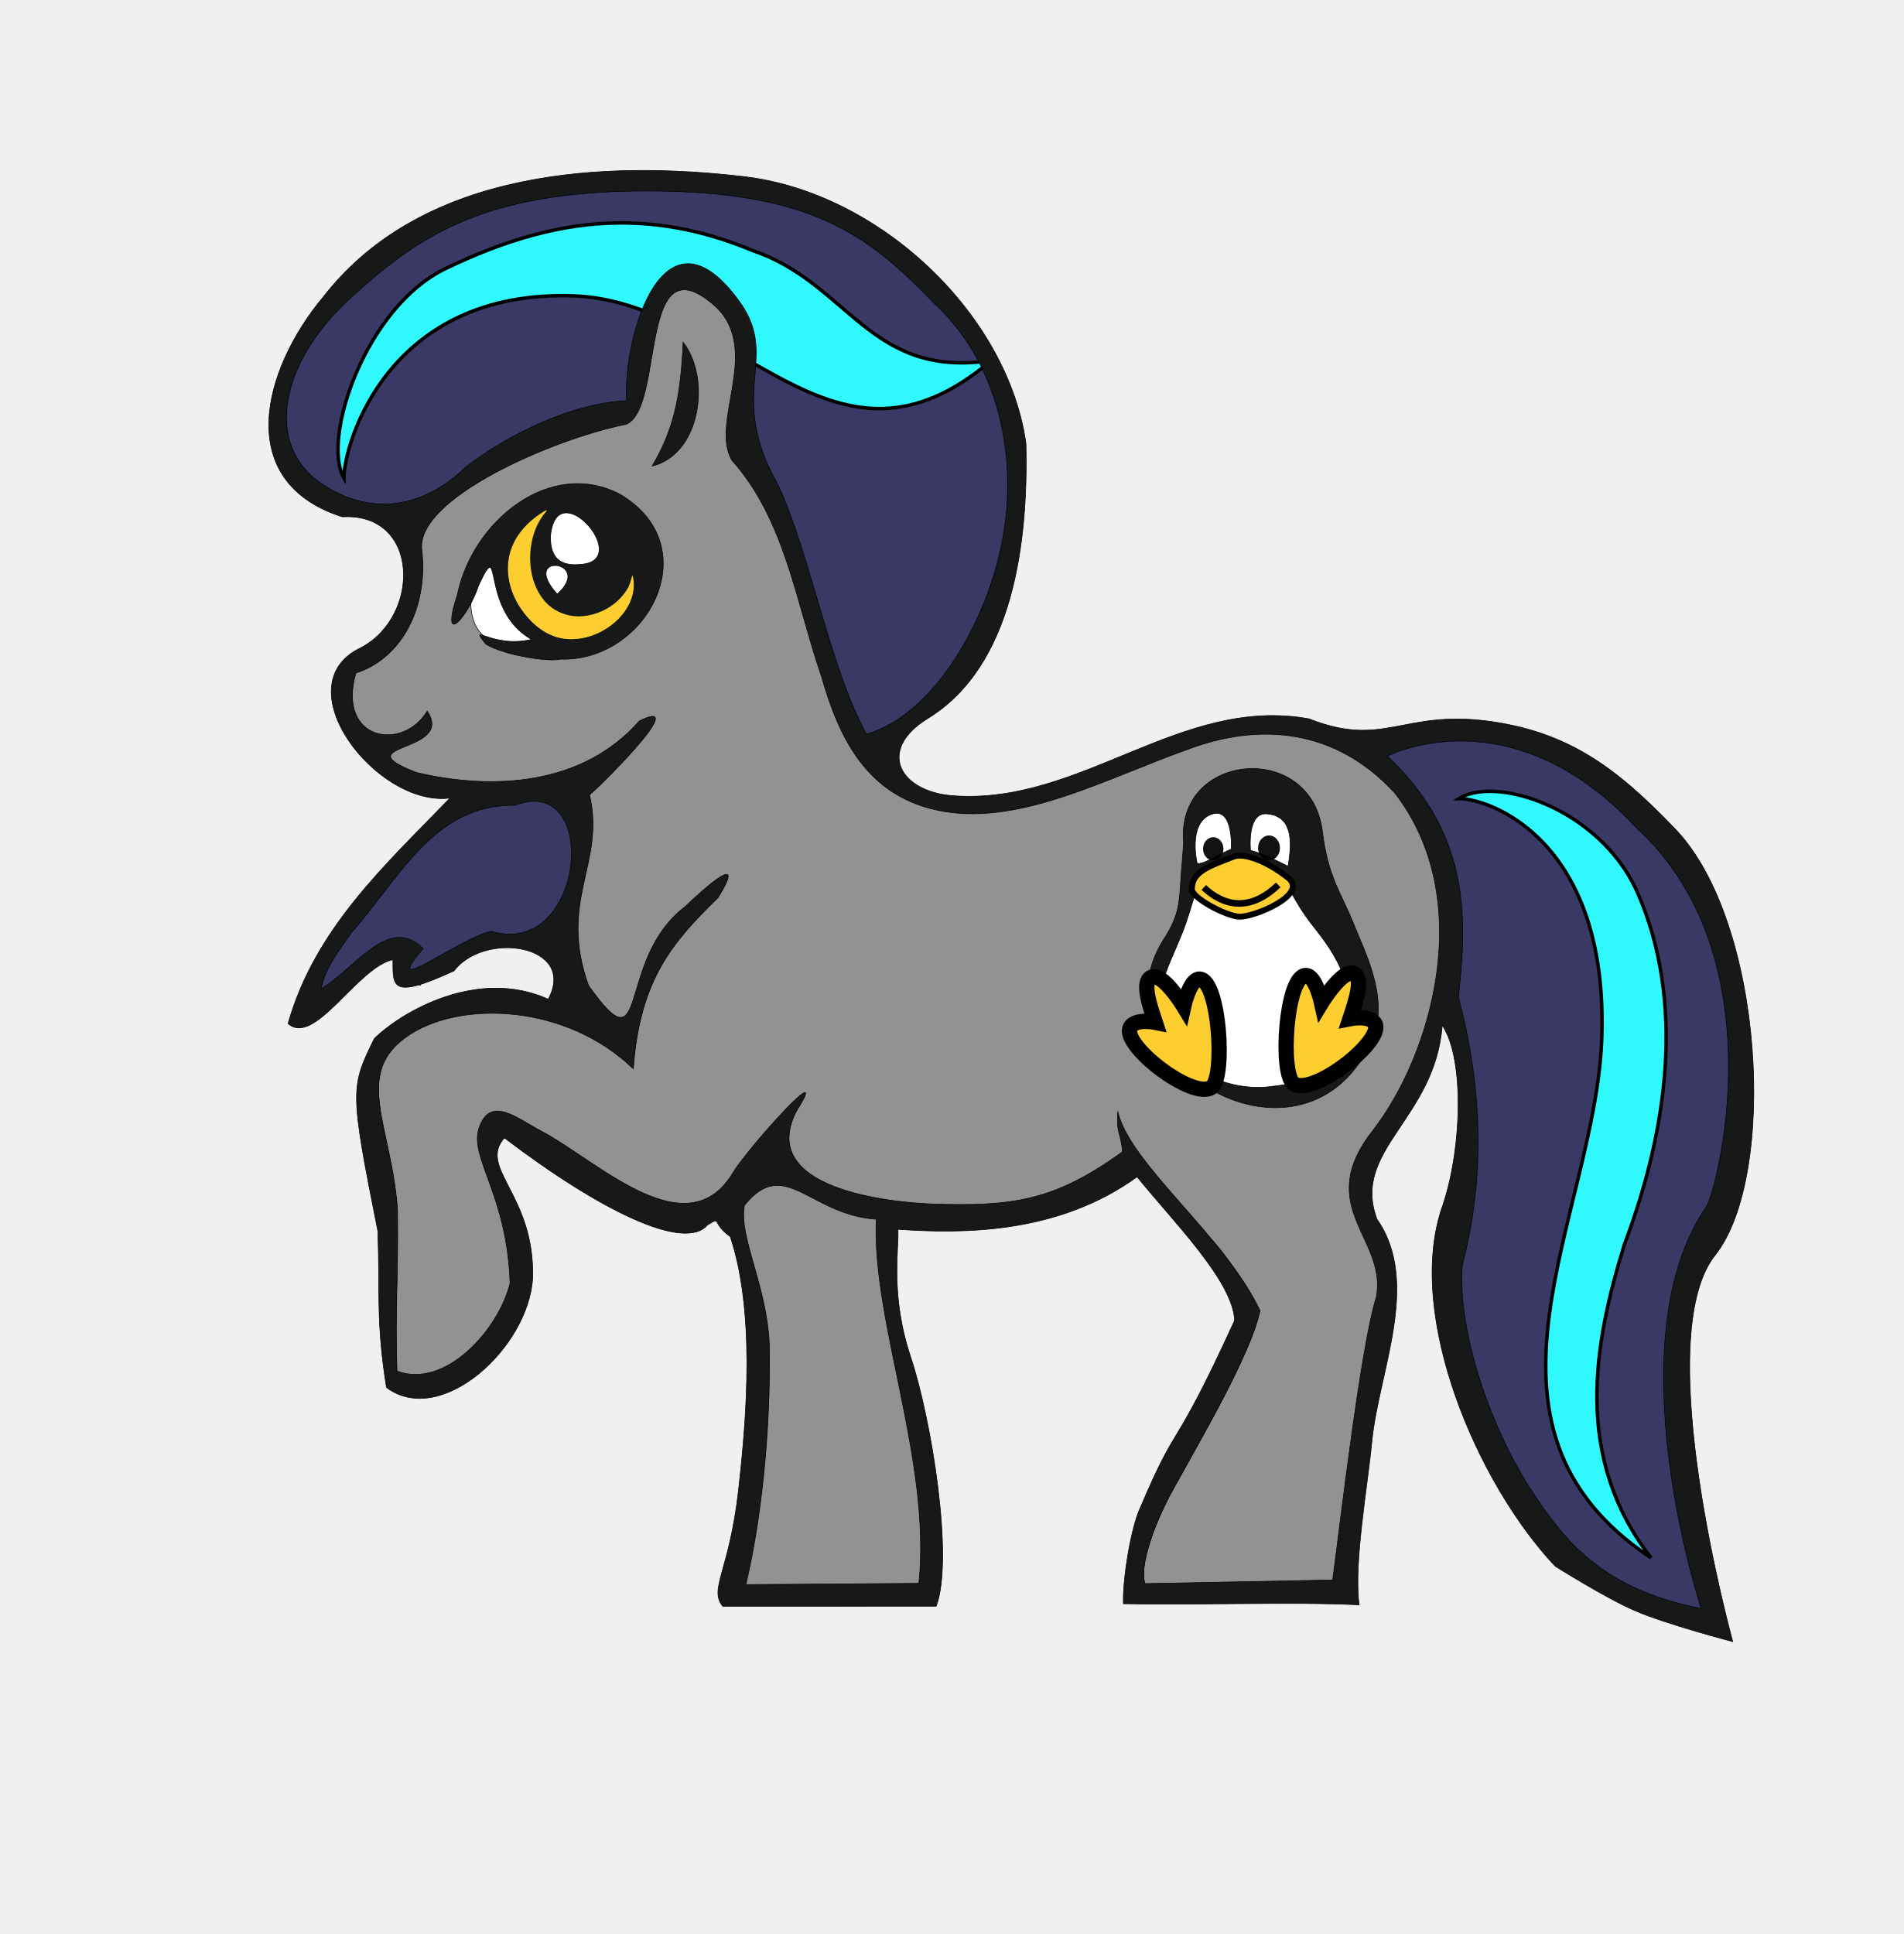
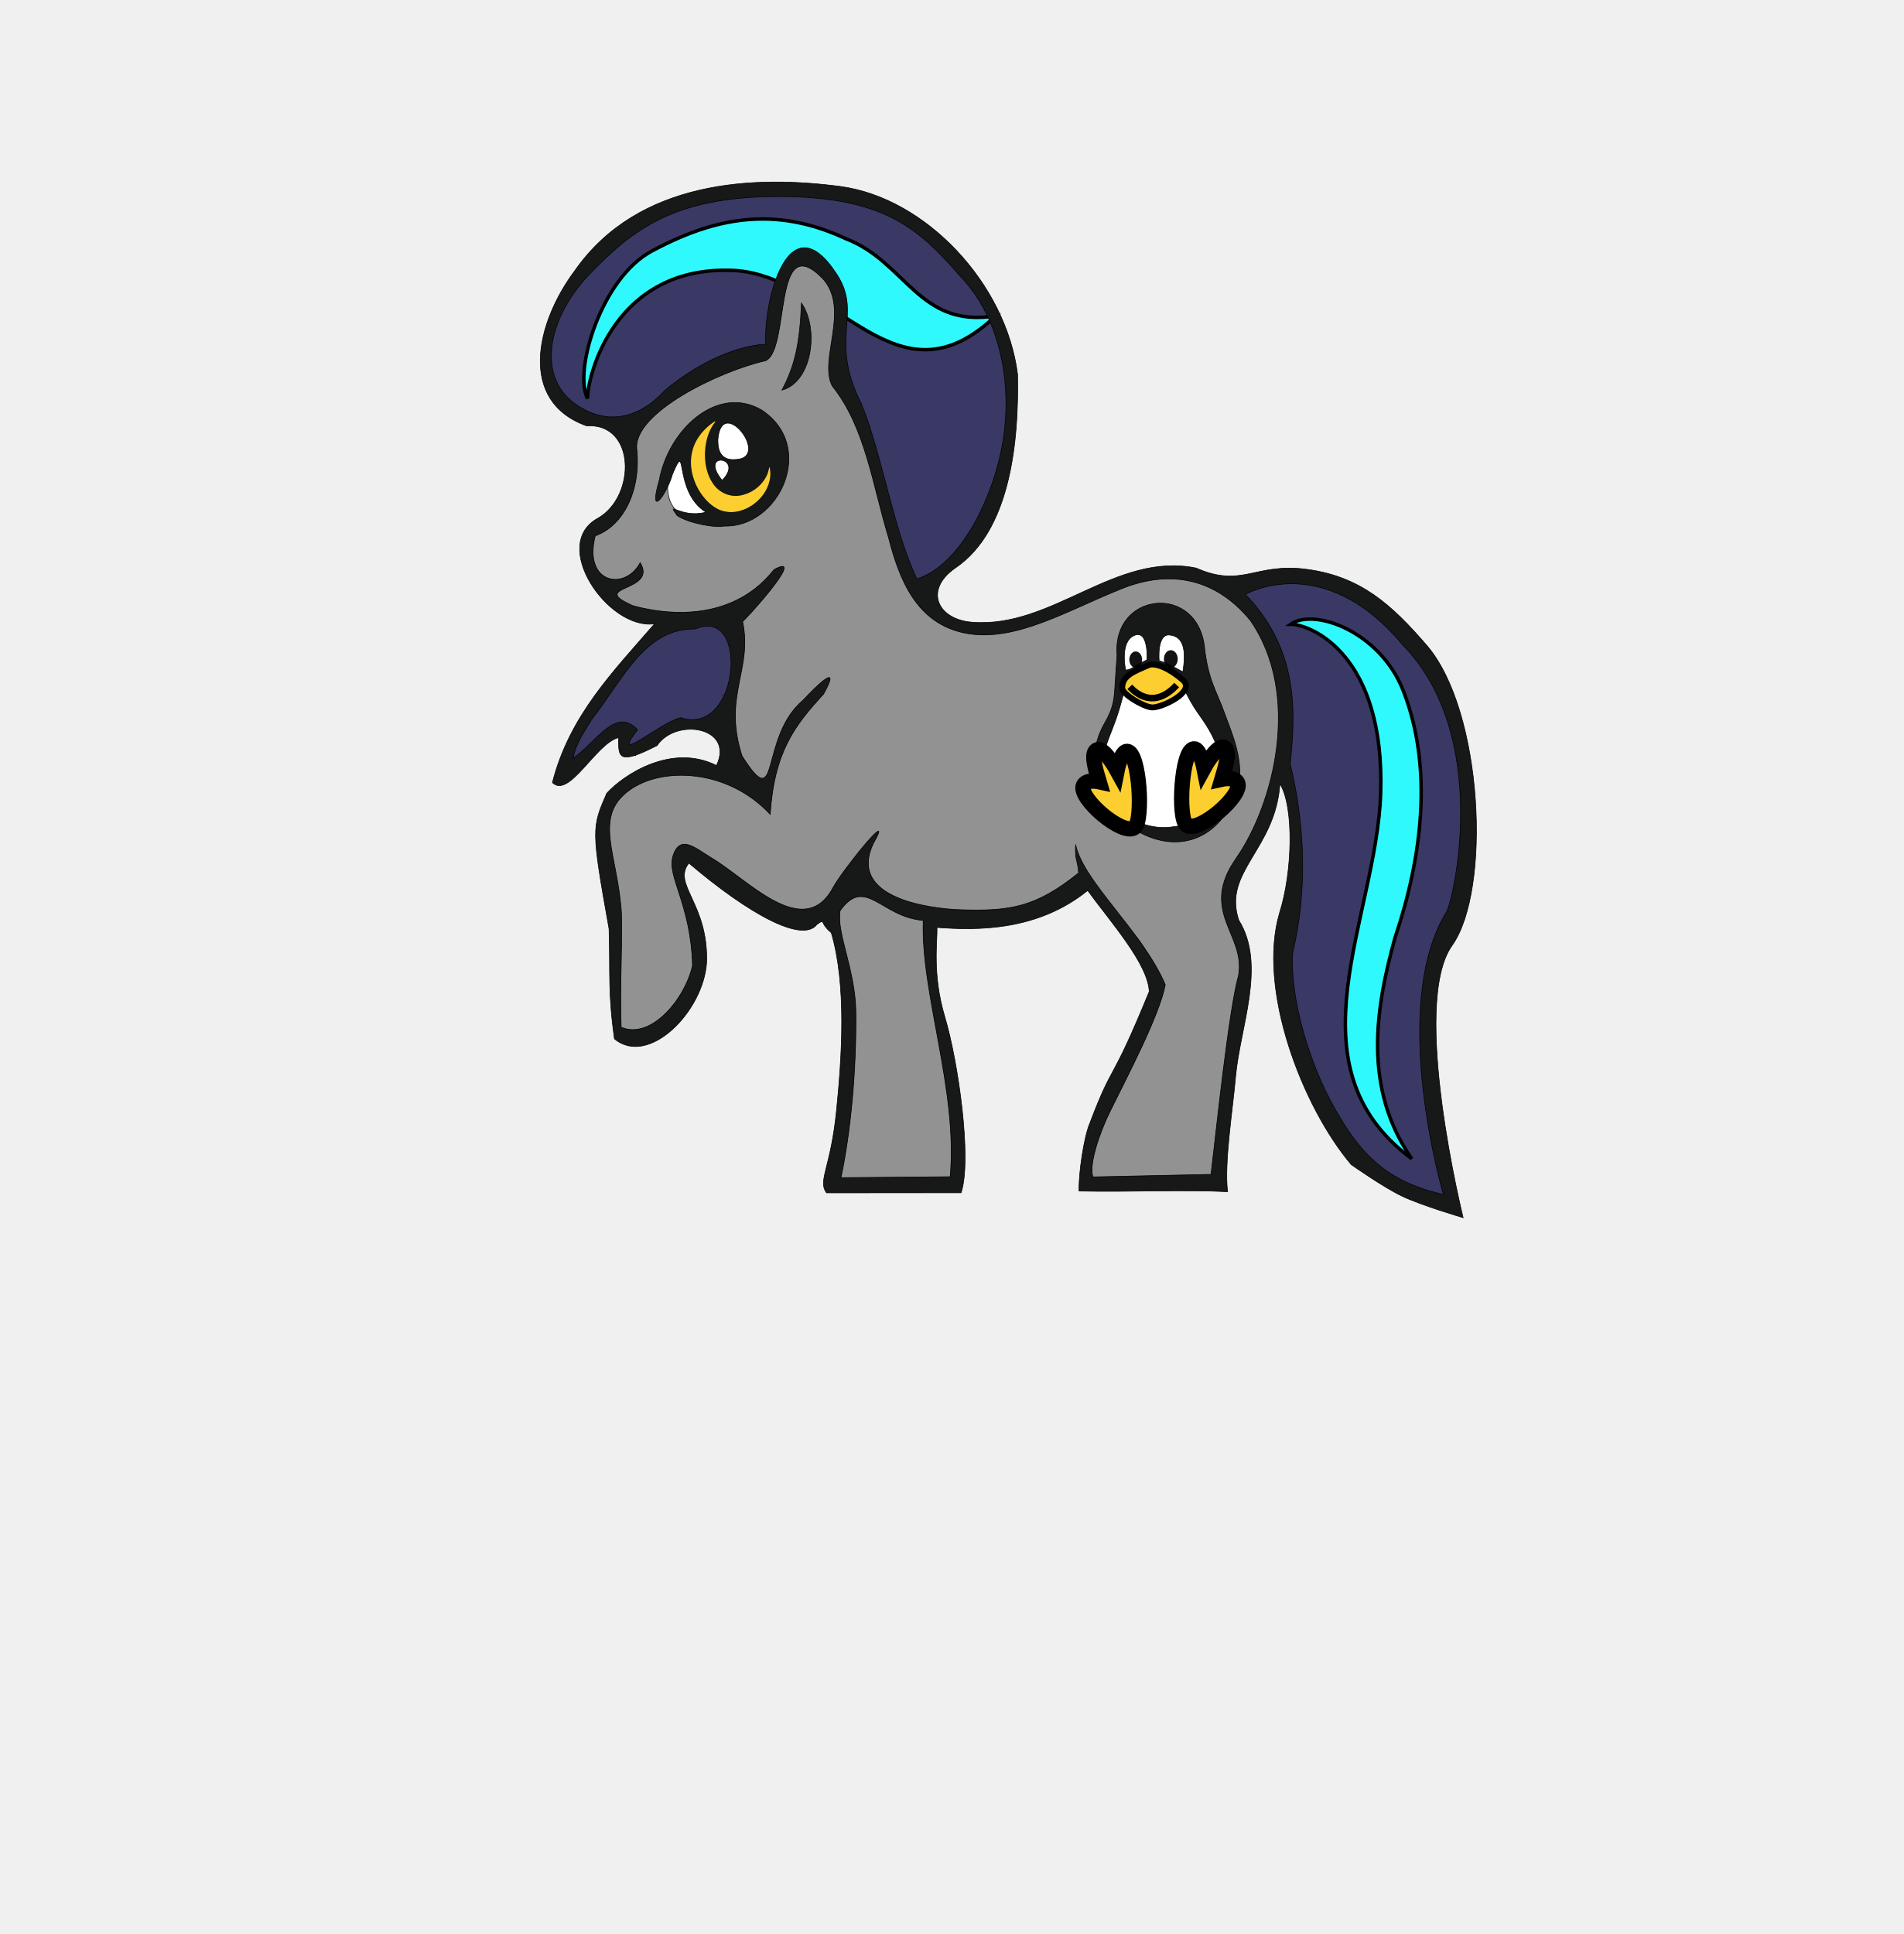
<svg xmlns="http://www.w3.org/2000/svg" version="1.1" id="svg4900" x="0px" y="0px" viewBox="0 0 3302 3355" style="enable-background:new 0 0 3302 3355;" xml:space="preserve">
  <style type="text/css">
	.st0{fill-rule:evenodd;clip-rule:evenodd;fill:#FFFFFF;stroke:#000000;}
	.st1{fill:#3A3865;stroke:#000000;}
	.st2{fill-rule:evenodd;clip-rule:evenodd;fill:#30F9FD;stroke:#000000;stroke-width:6;}
	.st3{fill:#929292;stroke:#000000;}
	.st4{fill:#161917;stroke:#000000;}
	.st5{fill-rule:evenodd;clip-rule:evenodd;fill:#FDCE30;stroke:#000000;stroke-width:26.5;}
	.st6{fill-rule:evenodd;clip-rule:evenodd;fill:#FDCE30;stroke:#000000;stroke-width:10.2;}
	.st7{fill-rule:evenodd;clip-rule:evenodd;fill-opacity:0.929;}
	.st8{fill:none;stroke:#000000;stroke-width:11.4;}
	.st9{fill:#FDCE30;}
</style>
-   <path id="path4729" class="st0" d="M916.6,880.6c0,0-104.1,73.1-110.7,123.5  c-6.6,50.4-18.2,186.1,34.7,200.1c52.9,13.9,403.1-99.2,418-132.2c14.9-33.1-193.3-224.4-229.7-229.6  C992.6,837.1,916.6,880.6,916.6,880.6L916.6,880.6z" />
-   <path id="path4156" class="st0" d="M2157.4,1343.3  c0,0-85.9,20.9-92.5,87s-8.3,167-21.5,187.9c-13.2,20.9-34.8,90.6-33,106.1c3.3,29.6,69.9,184.4,166.9,184.4  c72.7,0,190.8-31.3,190-147.9c-0.9-133.7-64.4-203.5-76-257.5c-8.7-40.8-16.5-95.7-47.9-127  C2219.1,1352.1,2157.4,1343.3,2157.4,1343.3L2157.4,1343.3z" />
-   <path id="path4910-49" class="st1" d="M1112.4,326.7c-101,0.7-203.6,10.9-299.1,47.8  C746.6,400.2,685.9,441,631.8,489c-39.5,33.9-77.8,71-104.5,117.3c-20.9,35.7-36.2,76.6-36.3,119c-0.1,33.4,10.7,67.2,32.4,91.9  c23.2,27,54.8,44.7,87.5,55.6c41.1,13,86.4,11,126-6.4c28.6-12.1,54-31.3,77-52.7c65.7-49.3,140.2-86.4,219.1-104.5  c19.5-4.2,39.3-6.9,59.2-7.4c-3.2-57,7.4-114.5,28.6-167.1c10.2-23.9,23.9-47.7,45.1-62.2c13.7-8.8,31.1-11,46.2-4.4  c26.5,10.3,45.7,33.6,63.3,56.1c17,22.7,29.5,50.1,29.9,79.3c1.7,38.8-7.5,77.5-3.1,116.4c4,44.7,20.4,87.1,42,125.4  c15,31.1,25.9,64.5,37.2,97.4c32.2,97.9,55.4,199.4,96.3,293.9c6.7,15.2,14,30.2,21.9,44.8c53.2-14.3,98-51.8,132.9-95.3  c54.5-68.8,91.5-152.2,109.8-239.5c20.6-102,11.4-211.9-32.9-305.8c-21.3-45.4-51.3-86-87.3-119.5c-40.1-41-81.8-81.1-130-111.4  c-42.8-27.4-90-46.6-138.7-58.9C1274.7,330.8,1193.2,326.7,1112.4,326.7z M2528.7,1280.9c-43.4,1-87.4,8.5-127,27.8  c-3.4,3.1-1.1,8.8,2.6,10.3c52.5,48.8,94.5,112,113,183.7c17.9,67,16,137.8,8.7,206.4c-0.5,8.4-2.7,17.1-1.5,25.5  c36.9,137.2,45.1,284.1,14.8,423.6c-3.5,18-10.2,35.6-9.6,54.2c-1.2,63.9,13.6,126.7,32.5,187c30.5,94.5,77,183.7,139,259.4  c33.3,39.9,73.9,73.5,119.7,96c43.4,21.9,90.3,35.5,137.6,44.2c-33.6-106.3-55.7-216.8-64.8-328.5c-6.4-84.7-4.2-171.2,17.1-253.5  c11.4-43.2,29.2-84.7,54-121.3c9.4-19,13.2-40.2,18.4-60.7c18.3-82.2,23.9-167.5,17.1-251.6c-7.9-92.2-33.7-184.2-83.5-261.3  c-22.4-34.9-49.6-66.1-79.6-93.8c-56.4-59.8-125.1-108.9-202.6-132.2C2600.5,1285.6,2564.6,1280.4,2528.7,1280.9L2528.7,1280.9z   M923.2,1385.3c-11.9,0.1-23.2,4.9-34.8,6.9c-50.2-0.4-99.7,19.6-138.1,53.3c-52.3,44.2-89.4,103.9-133.6,156.2  c-15.9,18.5-29.8,38.8-43,59.6c-10.1,16.3-18.2,34.2-22.5,53.3c-1.6,3.6,0.6,9.6,5,8.4c14.3-7.3,26.6-18.1,39.1-28.2  c24.8-20.9,48.2-45,77.9-58c15.3-6,33.7-4.9,47,5.7c2,1.4,3.9,2.9,5.8,4.5c-7.9,10.1-17.8,19.7-20.8,32.9  c-0.1,6.8,7.8,10.5,13.1,7.5c15.4-4.3,28.8-13.8,43.1-20.9c29.1-16.1,57.7-34.1,89.4-43.7c7.3,0.3,14,3.8,21.3,3.8  c30.1,3.6,61.8-7.5,82.7-31c28.6-30.5,41.9-74.3,41.8-116.6c-0.4-26-6.6-53.3-23.5-73.1C960.3,1391.9,941.8,1384.1,923.2,1385.3  L923.2,1385.3z" />
-   <path id="path4952" class="st2" d="M1076.5,386.7c-101.6,0.3-200.1,29.4-303.4,79.1c-139,66.8-215.7,295-176.6,363.4  c-0.2-57.2,75.2-328.9,401.3-315.8c73.1,2.9,134.9,32.6,134.9,32.6c29.9-119.7,138.4-8.7,149.1,70c0,0,55.5,32,82.9,46  c109.3,55.9,216.6,80.9,354.9-36.7c-211.7,32-246.6-133.1-412.5-190C1226.5,401.6,1150.7,386.5,1076.5,386.7z M2582.8,1372.7  c-20.9,0.2-38.9,4.4-52.1,12.7c54.3-0.2,260.1,73.1,247.7,416.5c-11.1,308.1-260,670.4,85.4,900.5c-134.9-174-99.9-369.7-45.9-544.3  c75.7-201.1,104.7-420,23.2-608.1C2790.4,1433.4,2664.7,1372,2582.8,1372.7z" />
-   <path id="path4910-4" class="st3" d="  M1186.8,501.4c-13.4-0.2-24.8,9.8-31.2,21.5c-12.4,22.3-16.9,48.3-21.8,73.3c-6.8,35.7-10.5,72.4-22.8,106.4  c-5,12.8-11.9,26.6-24.8,32.2c-57.4,11.9-113.1,31.6-167.1,55c-47.8,21.3-95,45.5-136.5,78.7c-19.2,16-38.3,34.2-48,58.4  c-4.3,10.6-5,22.3-3.1,33.6c5.4,56.1-8.5,115.8-44.5,158.6c-18.6,22.3-43.2,38.9-70.2,47.4c-6.9,24-9.9,51.2,0.5,74.6  c8.4,19.5,27.5,32.7,47.6,34.6c30,3.6,60.4-13.1,76.8-39.5c5.8,8.6,9.7,20.9,3.8,30.6c-8.1,12.9-22.8,18.4-35.8,24.2  c-10.2,4.8-21.7,7.5-30.3,15.4c-3.7,3.3-3,9.3,0.4,12.5c9.7,9.5,22.6,14,34.6,19.4c12.5,5.5,26.2,6.9,39.4,9.8  c72.8,13.2,149,14,220.2-8.3c51.8-16.1,100-46,136.6-88c7.7-3.2,15.5-8.2,24-7.3c3.5,1.7,0.5,6.7-0.4,9.3  c-10.2,18.9-25,34.6-38.8,50.5c-22.7,24.9-46.2,49.5-71,71.8c-2.7-1.9-2.9,3.3-1.7,6.3c8.2,35.3,5.8,72.3-1.6,107.6  c-8.5,40.7-19.8,81.5-19,123.7c0.3,33.2,7.2,66.1,18.5,96.9c12.9,17.5,25.4,36,42.2,49.6c6.1,4.9,15.1,9,22.1,3.8  c8.9-7.1,12-19.3,15.8-29.8c11.2-36.4,21.4-73.6,41.3-106c12.8-21.4,29.6-40.2,49.1-55.1c19.2-18,38.3-36.5,60.3-50.8  c3.3-1.6,7.3-5,11-3.6c0.8,6.3-3.2,12.1-5.6,17.7c-5.1,9-9.3,19-17.2,25.7c-39,38.1-76.9,79.1-101.5,129.4  c-24.5,49.2-35.6,104.6-39.8,159.7c-63.9-60.6-149.7-92.4-235.2-94.6c-48.3-0.9-98,6.9-141.3,30.5c-24.4,13.6-47.9,33.2-58.4,61  c-11,28.7-7.2,60.6-2,90.3c9.2,48.7,22.1,96.8,26.5,146.3c2.2,23.3,1.2,46.9,1.4,70.4c-0.4,70.8-3.9,141.7-1.5,212.5  c0.1,4,0.2,8.1,0.4,12.1c26.9,10.9,57.5,6.7,83.2-6.1c37-18.3,66.9-49.9,89.1-85.6c11.6-19,21.2-39.5,26.5-61.4  c-1.4-54.5-12.3-108.4-30.3-159.4c-8.6-26.1-20.3-51.3-25.2-78.6c-3.5-17.6,0.7-36.9,12.2-50.4c7.4-9.1,19.8-10.8,30.3-7.7  c23.3,6.6,43.2,21.9,64.7,32.9c43.4,23.6,82.9,54.2,125.3,79.7c32.8,19.6,67.2,38.5,104.9,44.6c25,4.2,52-0.1,72.8-15.8  c15.1-10.9,26.3-26.5,35.9-42.7c22.4-31.7,48.1-60.9,74.1-89.6c13.5-14.2,26.5-29.2,42.1-40.9c1-0.6,4.3-3.1,3.2-0.3  c-5.3,14.8-16.2,26.4-21.4,41.3c-8.2,19.7-10.5,43.4-1,63.1c11.2,23.6,33.3,38.5,55.3,49.3c40.8,19.2,85.2,27.8,129.3,33.5  c45.9,5.7,92.1,6.3,138.3,5.2c48.7-1.3,97.7-8.9,143.1-28.1c38.9-16.1,74.9-38.8,109.2-63.6l19.8,17.9  c39.8,86.6,101.4,86.7,156.4,162.7c21.5,30.2,43,60.7,59.3,94.4c-8.1,35.4-23.5,68.4-38.7,101c-35.9,75.1-78.1,146.5-117.8,219.3  c-18,35-33.9,71.8-42.3,110.8c-2.6,14.3-5.1,29.8-0.1,43.8c109.1-2.1,218.1-4.2,327.2-6.3c17.4-133.3,32.8-266.9,55.6-399.3  c5.6-31.8,11.7-63.7,20.7-94.6c5.1-27.3-1.8-55.4-12.5-80.3c-13.5-32.4-32.4-63.8-34.6-99.9c-2-28.2,7.6-55.9,21.9-79.4  c12.2-20.6,28.4-38,40.9-58.4c42.4-66.3,71.3-142,85.3-220.5c14.2-80.4,11.4-165.7-17.6-242.3c-13-34.2-30.8-66.5-53.4-94.6  c-40.9-44.5-93.2-78.1-150.7-92.1c-65.4-16.5-134.6-8.5-197.9,13.7c-91,31.7-178.5,74.6-271.7,99.4c-60.2,15.9-124.3,23.3-185.2,6.9  c-43.3-11.2-83.5-35.9-112.9-71.4c-37.8-44.9-58.6-102-74.9-158.7c-31.4-91.6-49.6-188.5-91.3-276c-16.9-35.5-38.1-68.9-63.9-97.9  c-10.8-19-10.5-41.9-8.4-63.2c4.7-44.3,18.6-88.2,14-133.2c-2.4-26-13.7-51.1-32.2-68.6c-14.6-13-30.6-26.1-49.8-30.2  C1191.9,501.6,1189.4,501.3,1186.8,501.4L1186.8,501.4z M985.9,856.6c77.7-1.9,142.5,59.1,145.1,136.6l-141.6,4.7H1131  c0,77.6-90.7,130.8-168.5,131.4c-77.8,0.6-144.6-5.7-145.9-83.2C815.4,968.5,908.1,858.5,985.9,856.6z M2172.5,1334.7  c34.3-0.3,70,13.7,93,41.4c17.1,20,25.8,46.5,28.2,73c4.4,34.9,14.3,69,29.3,100.6c10.3,21.6,20.2,43.2,29,65.5  c17,39.9,34.8,81.2,37.5,125.4c1,20.3-0.9,41.4-8.6,60.3c-18.5,42.3-48.7,80.2-89,100.6c-41.3,21.4-89.6,23.4-133.6,11.3  c-53.5-14.7-102.8-48.3-135.1-95.9c-23.3-34.3-35.8-77.6-29.1-119.6c3.8-26.4,15.1-51.2,29.7-73c12.1-19.3,21-41,23.3-64.1  c2.7-26.3,3.8-52.8,6.2-79.1c0.8-10,2-19.9,1-29.9c-1-30.3,9.7-61,31-81.9C2108.5,1346,2140.9,1334.8,2172.5,1334.7z M1024.1,1377.5  C1024.1,1377.5,1024.2,1377.5,1024.1,1377.5C1025.1,1378.7,1024.1,1377.6,1024.1,1377.5z M727.8,1706.4  C727.2,1713.3,731.6,1706.5,727.8,1706.4z M1347.9,2055c-19.9,0-37.6,12.6-50.7,27.4c-3.3,3.9-7.8,7.4-7.5,13.1  c-2.9,26.9,4.8,53.5,11.5,79.2c14.6,51.8,30.6,104.1,32.4,158.4c1.6,93-4,186.1-16,278.2c-6.2,46.7-14.2,93.2-25.1,139  c101-0.7,202.1-1.5,303.1-2.2c8.9-86.6-2.4-173.8-17.7-258.8c-16.6-92.7-40-184.1-51.5-277.7c-3.8-32.5-6-65.2-4.6-97.9  c-35-1.8-68.6-14.4-99.7-30.8c-21.5-10.6-42.6-24.4-66.6-27.5C1352.9,2055.2,1350.4,2055,1347.9,2055z" />
-   <path id="path4910" class="st4" d="  M556.9,1715.5c63.3-38.9,117.5-128.5,177-70.1c-77.7,91.3,62.7-18.1,118.3-29.8c162.5,48.3,191.1-276.5,40.7-218.6  c-140.4-2.1-200.4,127.4-283.5,221.1C588.9,1648.3,564.2,1678,556.9,1715.5z M728.7,1707.7l-1.3,0L728.7,1707.7z M968,1561.4  l-1.3-0.4L968,1561.4z M728.9,889.2l-1.3-0.4L728.9,889.2z M2076.7,1497.8c12,1.7,29.2-12.3,58.9-24.8c0,0,4.8-75.8-35.4-59.9  C2060,1428.9,2076.7,1497.8,2076.7,1497.8L2076.7,1497.8z M2053.1,1461.7c-14.2-156.7,221.3-178.1,240.7-19.4  c9.7,79.4,32.9,107.1,53.4,158.4c20.5,51.3,59.9,125,36.3,196.9c-115.9,271.1-494.5,43.2-366.9-165c30.4-46.7,28.6-65.4,32.3-116.4  L2053.1,1461.7z M2320.3,1821c49.4-96.2-6.8-169.2-43.4-215.5c-36.6-46.3-43.5-78.2-60.7-90.3c-31.3-21.9-96.6-31-122.8,8.5  c-19.8,4.4-22.7,45.1-42.7,94.9s-33.5,70.8-33.9,100.4c-1.6,147.9,125.9,172.5,181.5,166.5C2253.1,1879.6,2294,1872,2320.3,1821  L2320.3,1821z M2234.1,1502.8c10.1-55.9,1.2-87.6-36.4-90.9c-35.3-3.1-28.5,63.3-28.5,63.3C2193.7,1481,2234.1,1502.8,2234.1,1502.8  z M842.7,1117.4c-31.3-40,9.8,8.2,79.1-8.2c-91.3-51.9-48.8-184.7-91.5-93.9c-17,53.3-68.4,112.7-36.8,15.6  c26-126.3,160-236.6,281.3-173.8c154.1,90,48.9,291.3-102.6,286.4C952.7,1148.8,874.8,1137.1,842.7,1117.4L842.7,1117.4z   M950.3,1099.2c65,33.9,158.4-28.6,145.6-95.9c-6.6,40.7-63,78.8-113.1,66.2c-74.8-18.8-82.8-130.3-38.2-180.5  C835.6,955.8,888.5,1067,950.3,1099.2L950.3,1099.2z M966.6,1030.6C1031.3,972.5,899.9,956.9,966.6,1030.6z M1005.5,979.1  c95.4-4.2-40-160.6-50.5-49.7C954.9,943.6,954,984.2,1005.5,979.1z M1131.1,808.6c35-59.5,49.4-112.7,53.8-214.9  C1233.5,655.4,1215.9,788,1131.1,808.6z M2406.3,1311.7c149.5,139.2,136.8,294.6,123.4,418.2c41.4,154.4,46.9,312.5,6.8,464.5  c-8.7,104.9,42.2,268.3,115.4,384c63.3,100,132.1,179,299,212c0,0-152.5-462.3,8.7-696.7c17.9-26,125.6-432.8-121.7-658.3  C2619.8,1200.9,2406.3,1311.7,2406.3,1311.7L2406.3,1311.7z M1593.9,2746.7c21.7-212.9-81.5-452-74.1-631.6  c-115.7-7.8-158.9-110.9-228.5-24.1c-10.5,56.7,42.1,144.4,43.4,250.5c1.7,144.7-14.5,296.4-40.9,407.3L1593.9,2746.7z   M1948.6,2782.1c-1.7-40.6,13.1-133,29.5-166.9c67.1-158.6,54-85.3,163.5-324.7c-3.3-68.7-106.3-171.1-169.2-249  c-137.7,99.7-302.8,98.8-414.8,91.1c2.2,32.8-14.1,112.8,21.9,220.9c36.4,109.2,75.2,350.6,44.5,432.9l-370.3,0.1  c-24.6-30.1,11.2-59.8,27.2-200.7c15.2-133.9,28.4-311.7-14.1-440.4c-34.2-24.8-14.4-35.4-39.4-20.5  c-40.1,47.2-187.4-25.4-352.5-151c-46.3,52.4,53,98.3,49.1,242.9c-7.1,122-160,260.5-253.7,190.1c-18.2-115.8-11-156.5-14.9-271.2  c-49.1-245.9-47.3-249.5-6.3-333.8c46.1-45.6,178.2-124.2,301.9-68.6c50.3-94.3-110.4-118.9-163.4-49.1  c-109.9,50.7-106,27.2-106.1-19.4c-62.1,13.7-135.7,151.6-181.9,110.9c46.7-164.8,167.7-274,280.9-391.2  c-127.2,16.1-290.9-196.3-154.3-261c103.8-54.7,102.5-234.4-32.4-226.9C404.1,836,454.4,642.1,561.5,514.1  c174.9-224.3,495-235.4,730.1-207.6s456.9,239.6,488.1,463.1c4,169.5-21.1,385.2-170.3,476.7c-88.7,54.4-49.8,127.2,44.2,134.1  c222.5,16.3,394.3-174.2,617.2-133.4c128.2,50.8,161.9-14.7,307,3.5c145.1,18.2,229.3,84.9,327.7,187.2  c155.4,161.5,177.8,603.8,69.7,739.5c-115.1,144.5,30.5,670.7,30.5,670.7s-114.5-30-168.6-53.3c-52.6-22.6-139.6-77.7-139.6-77.7  c-134.9-143-259.1-432.8-196.9-620.3c35-97.8,40.7-259.4,1.1-317.9c-12.2,162.4-158.4,216.5-113.1,336.4  c76.6,109.8,2.8,265.2-8.9,385.3c-7.8,80.4-31.7,212.3-22.1,283.6C2235.9,2778.3,2083.8,2784.8,1948.6,2782.1L1948.6,2782.1z   M2311.6,2740.9c12.9-95.6,48.7-405.9,75.7-490.8c19.3-101.8-109.8-155.9-6.6-288.2c103.1-132.3,180.8-402.9,38.7-586.2  c-105-114.2-237.3-121.1-357.3-76.4c-141.3,50.1-288.6,131.5-424.8,108.4s-183.3-132.6-212.8-235.5  c-43.8-127.3-63.2-271.4-154.9-373.6c-38.8-65.3,51.2-191-27.8-266.2c-136.8-123.2-87.4,175.9-155.8,203.7  c-125.6,25-367.2,129.2-354.2,219c10.9,95.3-32.7,186.2-114.5,212.5c-33.4,117.2,81.2,136.7,123.7,66c49.6,73.6-148,56.2-18.9,106.4  c131.6,31.2,287.9,23.6,387.1-89.5c95.8-46.8-86.9,132-86.7,128c28.3,119.1-54.9,183-1.6,331.2c106.6,150.5,45.9-44.5,167.4-136.8  c34.4-33.2,109-99.2,57-15.5c-79.9,78-135.4,142.4-146.8,296.7c-115.8-111.8-295.9-118.4-386.8-60c-102.3,65.9-32.3,157-22.2,304.4  c1.7,119.6-4.6,167.3-0.9,279.9c82.9,31.6,176-70.7,196.1-152c-4.8-154.4-72.2-219.3-53.4-270.9c20-54.7,63.2-16.9,107.2,6.4  c98.9,52.4,253.9,207.3,334.1,70.5c26.4-42.7,171.6-203.9,109.6-106.4c-71.9,136,160.7,160.4,239,162.7  c135.6,4,207.5-5.1,325.8-90.6c-2.8-34.6-11-30.6-8.1-70.2c20,90.9,184.4,214.6,246.7,345.6c-15.8,75.9-105.3,227.5-151.4,311.2  c-31.2,56.7-58.8,132.3-48,162.4L2311.6,2740.9z M558.2,839.3c82.8,55.9,174.1,44,248.7-28.2c75.5-58.8,187.6-112.1,280-116  c-6.6-111.6,64.7-355.1,196.5-171c70.7,98.7-25.3,156.6,66.8,318.2c56.7,124.2,88.3,312.5,152.6,431.3  c113.5-32.7,197.3-181,227.9-300.3c41.4-156.7,8.8-337.3-109.6-446.4c-116.7-121.2-215.4-195.9-501.5-195.6  c-286.2,0.4-399.2,82.5-514.8,188.8S455.4,769.9,558.2,839.3z" />
-   <path id="path4972" class="st5" d="M2101.2,1886.5  c-33.3,21.4-155.7-73.4-140.8-103.9c8-16.4,43.5-9.2,43.5-9.2c-10.3-31-23.1-69.4-7.3-77.9c19.6-10.5,56.6,50.4,56.6,50.4  s10.6-48.1,27.6-47.4C2115.1,1700.1,2126.1,1870.5,2101.2,1886.5z" />
-   <path id="path4972-7" class="st5" d="M2244.4,1880.2  c33.3,21.4,155.7-73.4,140.8-103.9c-8-16.4-43.5-9.2-43.5-9.2c10.3-31,23.1-69.4,7.3-77.9c-19.6-10.5-56.6,50.4-56.6,50.4  s-10.6-48.1-27.6-47.4C2230.5,1693.7,2219.5,1864.2,2244.4,1880.2z" />
-   <path id="path4972-7-2" class="st6" d="M2067.4,1542.5  c0,15,57.9,46.1,81.8,47.7c24.7,1.6,122.1-38.3,85.1-67.5c-35.8-28.3-76-43.8-94.3-36.7C2096.5,1502.9,2067.4,1512.2,2067.4,1542.5z  " />
-   <path id="path4935-0-4" class="st6" d="M348.3,273.3" />
-   <ellipse id="path4935-0-1" class="st7" cx="2104.5" cy="1472.5" rx="17.7" ry="20.2" />
-   <ellipse id="path4935-0-1-5" class="st7" cx="2201.2" cy="1471" rx="19" ry="21.7" />
-   <path id="path5049" class="st8" d="M2088.1,1539.5  c17.6,16.7,67,55.3,129.1-4.4" />
-   <path id="path4910-6" class="st9" d="M944.7,886.4c-26.3,15.9-50.3,39.6-59.5,70.8  c-9.8,32.1-1.5,67.8,16.1,95.2c15.3,23.8,37.1,44.3,63.6,52.7c35.2,10.4,73.9-1.6,101.6-25.6c19.1-16.5,34-41.2,32.8-68  c-0.2-4.8-0.8-9.6-2.5-14c-2.3,8.7-4.3,17.7-9.2,25.2c-15.9,25.7-43.9,42-72.7,45.8c-26.3,3.7-55.1-6.3-72.3-28.4  c-22.5-28.3-27.4-68.5-19.5-103.5c4-18,12-35,23.8-48.6C949.5,883.9,948.2,885.2,944.7,886.4L944.7,886.4z" />
+   <path id="path4729" class="st0" d="M1221,727.6c0,0-65.6,51.4-69.8,86.9  c-4.2,35.5-11.5,131,21.9,140.8c33.3,9.8,254.2-69.8,263.6-93.1c9.4-23.3-121.9-158-144.8-161.6C1269,697,1221,727.6,1221,727.6  L1221,727.6z" />
+   <path id="path4156" class="st0" d="M2003.4,1053.3  c0,0-54.2,14.7-58.3,61.2c-4.2,46.5-5.2,117.6-13.5,132.3c-8.3,14.7-21.9,63.8-20.8,74.7c2.1,20.8,44.1,129.8,105.2,129.8  c45.8,0,120.3-22,119.8-104.1c-0.5-94.1-40.6-143.3-47.9-181.2c-5.5-28.7-10.4-67.4-30.2-89.4  C2042.2,1059.6,2003.4,1053.3,2003.4,1053.3L2003.4,1053.3z" />
+   <path id="path4910-49" class="st1" d="M1344.5,337.7c-63.7,0.5-128.4,7.7-188.6,33.6  c-42.1,18.1-80.3,46.8-114.5,80.6c-24.9,23.9-49,50-65.9,82.6c-13.2,25.1-22.8,53.9-22.9,83.8c0,23.5,6.8,47.3,20.5,64.7  c14.6,19,34.5,31.5,55.2,39.1c25.9,9.2,54.5,7.8,79.5-4.5c18-8.5,34-22,48.6-37.1c41.4-34.7,88.4-60.8,138.2-73.6  c12.3-3,24.8-4.8,37.3-5.2c-2-40.1,4.7-80.6,18.1-117.6c6.4-16.8,15.1-33.6,28.4-43.8c8.6-6.2,19.6-7.8,29.2-3.1  c16.7,7.3,28.8,23.7,39.9,39.5c10.7,15.9,18.6,35.3,18.9,55.8c1.1,27.3-4.7,54.6-2,81.9c2.5,31.4,12.8,61.3,26.5,88.3  c9.5,21.9,16.4,45.4,23.4,68.5c20.3,68.9,34.9,140.3,60.7,206.9c4.2,10.7,8.8,21.3,13.8,31.5c33.6-10.1,61.8-36.5,83.8-67.1  c34.4-48.4,57.7-107.2,69.3-168.6c13-71.8,7.2-149.2-20.7-215.3c-13.4-31.9-32.4-60.6-55.1-84.1c-25.3-28.9-51.6-57.1-82-78.4  c-27-19.3-56.8-32.8-87.4-41.5C1446.8,340.6,1395.4,337.6,1344.5,337.7z M2237.5,1009.4c-27.4,0.7-55.1,6-80.1,19.6  c-2.2,2.2-0.7,6.2,1.7,7.3c33.1,34.4,59.6,78.9,71.3,129.3c11.3,47.2,10.1,97,5.5,145.3c-0.3,5.9-1.7,12-1,18  c23.2,96.6,28.4,200,9.3,298.2c-2.2,12.7-6.4,25-6,38.2c-0.8,45,8.6,89.2,20.5,131.6c19.2,66.5,48.6,129.3,87.6,182.6  c21,28.1,46.6,51.7,75.5,67.6c27.4,15.4,56.9,25,86.8,31.1c-21.2-74.9-35.1-152.6-40.8-231.2c-4-59.6-2.6-120.5,10.8-178.5  c7.2-30.4,18.4-59.6,34-85.4c5.9-13.4,8.4-28.3,11.6-42.7c11.5-57.9,15.1-117.9,10.8-177.1c-5-64.9-21.3-129.7-52.6-183.9  c-14.1-24.5-31.3-46.5-50.2-66.1c-35.6-42.1-78.9-76.7-127.7-93.1C2282.7,1012.7,2260.1,1009.1,2237.5,1009.4L2237.5,1009.4z   M1225.2,1082.9c-7.5,0-14.7,3.5-22,4.9c-31.6-0.3-62.9,13.8-87.1,37.5c-33,31.1-56.3,73.2-84.3,109.9c-10,13.1-18.8,27.3-27.1,41.9  c-6.4,11.5-11.5,24.1-14.2,37.5c-1,2.5,0.4,6.8,3.1,5.9c9-5.1,16.8-12.7,24.6-19.9c15.6-14.7,30.4-31.7,49.1-40.8  c9.6-4.2,21.2-3.4,29.6,4c1.3,1,2.5,2.1,3.6,3.2c-5,7.1-11.2,13.9-13.1,23.2c0,4.8,4.9,7.4,8.3,5.3c9.7-3,18.2-9.7,27.2-14.7  c18.3-11.3,36.4-24,56.3-30.7c4.6,0.2,8.8,2.7,13.5,2.7c19,2.5,39-5.3,52.2-21.8c18-21.5,26.4-52.3,26.3-82.1  c-0.2-18.3-4.2-37.6-14.8-51.4C1248.6,1087.5,1236.9,1082.1,1225.2,1082.9L1225.2,1082.9z" />
+   <path id="path4952" class="st2" d="M1321.8,379.9c-64.1,0.2-126.2,20.7-191.3,55.7c-87.6,47-136,207.7-111.4,255.8  c-0.1-40.3,47.4-231.5,253.1-222.3c46.1,2.1,85.1,22.9,85.1,22.9c18.8-84.3,87.3-6.2,94,49.3c0,0,35,22.5,52.2,32.4  c68.9,39.3,136.6,57,223.8-25.9c-133.5,22.5-155.5-93.7-260.1-133.7C1416.4,390.4,1368.6,379.8,1321.8,379.9z M2271.5,1074  c-13.2,0.1-24.5,3.1-32.8,9c34.3-0.2,164,51.4,156.2,293.2c-7,216.9-163.9,471.9,53.8,633.9c-85-122.5-63-260.2-29-383.2  c47.7-141.6,66-295.7,14.6-428.1C2402.5,1116.8,2323.2,1073.5,2271.5,1074z" />
+   <path id="path4910-4" class="st3" d="  M1391.4,460.6c-8.5-0.1-15.6,6.9-19.7,15.2c-7.8,15.7-10.7,34-13.7,51.6c-4.3,25.1-6.6,50.9-14.4,74.9c-3.1,9-7.5,18.7-15.6,22.6  c-36.2,8.4-71.3,22.3-105.4,38.7c-30.1,15-59.9,32-86,55.4c-12.1,11.3-24.2,24.1-30.3,41.1c-2.7,7.4-3.1,15.7-1.9,23.6  c3.4,39.5-5.4,81.5-28.1,111.7c-11.7,15.7-27.3,27.4-44.3,33.3c-4.3,16.9-6.3,36.1,0.3,52.5c5.3,13.8,17.3,23,30,24.4  c18.9,2.5,38.1-9.2,48.4-27.8c3.6,6.1,6.1,14.7,2.4,21.5c-5.1,9.1-14.4,13-22.6,17.1c-6.4,3.4-13.7,5.3-19.1,10.8  c-2.3,2.3-1.9,6.6,0.3,8.8c6.1,6.7,14.3,9.9,21.8,13.6c7.9,3.9,16.5,4.9,24.9,6.9c45.9,9.3,93.9,9.9,138.9-5.9  c32.6-11.3,63.1-32.4,86.1-62c4.8-2.3,9.8-5.7,15.1-5.1c2.2,1.2,0.3,4.7-0.3,6.6c-6.4,13.3-15.8,24.3-24.5,35.6  c-14.3,17.5-29.2,34.8-44.8,50.6c-1.7-1.3-1.8,2.3-1.1,4.4c5.2,24.9,3.7,50.9-1,75.8c-5.3,28.6-12.5,57.4-12,87.1  c0.2,23.3,4.5,46.5,11.7,68.2c8.1,12.3,16,25.3,26.6,34.9c3.8,3.4,9.5,6.3,13.9,2.6c5.6-5,7.5-13.6,10-21c7-25.6,13.5-51.8,26-74.6  c8-15.1,18.7-28.3,30.9-38.8c12.1-12.7,24.2-25.7,38-35.8c2.1-1.2,4.6-3.5,6.9-2.5c0.5,4.4-2,8.5-3.5,12.5  c-3.2,6.3-5.9,13.4-10.9,18.1c-24.6,26.8-48.5,55.7-64,91.1c-15.5,34.7-22.4,73.6-25.1,112.4c-40.3-42.6-94.4-65.1-148.3-66.6  c-30.5-0.7-61.8,4.9-89.1,21.5c-15.4,9.6-30.2,23.4-36.8,42.9c-6.9,20.2-4.6,42.7-1.3,63.6c5.8,34.3,13.9,68.1,16.7,103  c1.4,16.4,0.7,33,0.9,49.5c-0.3,49.9-2.5,99.7-0.9,149.6c0.1,2.8,0.2,5.7,0.2,8.5c17,7.6,36.3,4.7,52.5-4.3  c23.3-12.9,42.2-35.2,56.2-60.3c7.3-13.4,13.4-27.8,16.7-43.2c-0.9-38.4-7.7-76.3-19.1-112.2c-5.4-18.4-12.8-36.1-15.9-55.3  c-2.2-12.4,0.5-26,7.7-35.5c4.7-6.4,12.5-7.6,19.1-5.4c14.7,4.7,27.2,15.4,40.8,23.2c27.4,16.6,52.3,38.2,79,56.1  c20.7,13.8,42.4,27.1,66.1,31.4c15.8,2.9,32.8,0,45.9-11.2c9.5-7.7,16.6-18.7,22.6-30.1c14.1-22.3,30.3-42.9,46.7-63.1  c8.5-10,16.7-20.5,26.5-28.8c0.7-0.4,2.7-2.2,2-0.2c-3.3,10.4-10.2,18.6-13.5,29.1c-5.2,13.9-6.6,30.6-0.6,44.4  c7,16.6,21,27.1,34.9,34.7c25.7,13.5,53.7,19.6,81.5,23.6c28.9,4,58.1,4.4,87.2,3.7c30.7-0.9,61.6-6.3,90.2-19.8  c24.5-11.3,47.2-27.3,68.9-44.8l12.5,12.6c25.1,61,63.9,61,98.6,114.6c13.6,21.2,27.1,42.7,37.4,66.5c-5.1,25-14.8,48.2-24.4,71.1  c-22.6,52.8-49.2,103.1-74.3,154.4c-11.3,24.7-21.4,50.5-26.6,78c-1.6,10.1-3.2,20.9-0.1,30.8c68.8-1.5,137.5-3,206.3-4.5  c11-93.8,20.7-187.9,35-281.1c3.6-22.4,7.4-44.8,13-66.6c3.2-19.2-1.1-39-7.9-56.5c-8.5-22.8-20.4-44.9-21.8-70.3  c-1.3-19.8,4.8-39.4,13.8-55.9c7.7-14.5,17.9-26.8,25.8-41.1c26.7-46.7,44.9-100,53.8-155.2c9-56.6,7.2-116.7-11.1-170.6  c-8.2-24-19.4-46.8-33.7-66.6c-25.8-31.3-58.8-54.9-95-64.9c-41.2-11.6-84.9-6-124.8,9.7c-57.4,22.3-112.6,52.5-171.3,70  c-38,11.2-78.3,16.4-116.8,4.9c-27.3-7.9-52.7-25.3-71.2-50.2c-23.8-31.6-37-71.8-47.2-111.7c-19.8-64.5-31.3-132.7-57.6-194.3  c-10.6-25-24-48.5-40.3-68.9c-6.8-13.4-6.6-29.5-5.3-44.5c3-31.2,11.7-62.1,8.8-93.7c-1.5-18.3-8.6-36-20.3-48.3  c-9.2-9.2-19.3-18.4-31.4-21.3C1394.6,460.8,1393,460.6,1391.4,460.6L1391.4,460.6z M1264.7,710.7c49-1.3,89.8,41.6,91.5,96.2  l-89.3,3.3h89.3c0,54.6-57.2,92.1-106.2,92.5c-49,0.5-91.2-4-92-58.6C1157.2,789.5,1215.7,712,1264.7,710.7z M2012.8,1047.3  c21.7-0.2,44.1,9.6,58.6,29.1c10.8,14.1,16.3,32.8,17.8,51.4c2.8,24.6,9,48.6,18.5,70.8c6.5,15.2,12.8,30.4,18.3,46.1  c10.7,28.1,22,57.1,23.6,88.3c0.7,14.3-0.6,29.1-5.4,42.5c-11.6,29.8-30.7,56.4-56.1,70.8c-26,15.1-56.5,16.5-84.3,8  c-33.7-10.3-64.8-34-85.2-67.5c-14.7-24.1-22.6-54.6-18.4-84.2c2.4-18.6,9.5-36.1,18.7-51.4c7.6-13.6,13.3-28.9,14.7-45.1  c1.7-18.5,2.4-37.2,3.9-55.7c0.5-7,1.2-14,0.6-21.1c-0.6-21.3,6.1-43,19.6-57.7C1972.5,1055.3,1993,1047.3,2012.8,1047.3z   M1288.8,1077.4C1288.8,1077.4,1288.8,1077.4,1288.8,1077.4C1289.4,1078.3,1288.8,1077.5,1288.8,1077.4z M1102,1309  C1101.6,1313.8,1104.3,1309,1102,1309z M1492.9,1554.4c-12.6,0-23.7,8.9-32,19.3c-2.1,2.8-4.9,5.2-4.8,9.3c-1.8,19,3,37.6,7.2,55.7  c9.2,36.4,19.3,73.3,20.4,111.5c1,65.4-2.5,131-10.1,195.8c-3.9,32.9-8.9,65.6-15.8,97.9c63.7-0.5,127.4-1,191.1-1.6  c5.6-61-1.5-122.3-11.2-182.2c-10.5-65.2-25.2-129.6-32.5-195.5c-2.4-22.8-3.8-45.9-2.9-68.9c-22-1.3-43.3-10.2-62.8-21.7  c-13.6-7.5-26.9-17.2-42-19.4C1496.1,1554.5,1494.5,1554.4,1492.9,1554.4z" />
+   <path id="path4910" class="st4" d="  M994.2,1315.3c39.9-27.4,74.1-90.4,111.6-49.3c-49,64.3,39.5-12.7,74.6-21c102.5,34,120.5-194.6,25.6-153.9  c-88.5-1.5-126.4,89.7-178.8,155.7C1014.4,1268,998.8,1289,994.2,1315.3z M1102.5,1309.9l-0.8,0L1102.5,1309.9z M1253.4,1206.9  l-0.8-0.3L1253.4,1206.9z M1102.7,733.7l-0.8-0.3L1102.7,733.7z M1952.5,1162.1c7.6,1.2,18.4-8.7,37.1-17.5c0,0,3-53.3-22.3-42.1  C1941.9,1113.6,1952.5,1162.1,1952.5,1162.1L1952.5,1162.1z M1937.6,1136.7c-8.9-110.3,139.5-125.4,151.8-13.6  c6.1,55.9,20.7,75.4,33.7,111.5c12.9,36.1,37.8,88,22.9,138.6c-73.1,190.9-311.8,30.4-231.4-116.1c19.1-32.9,18-46.1,20.3-82  L1937.6,1136.7z M2106,1389.6c31.1-67.7-4.3-119.1-27.4-151.7c-23.1-32.6-27.4-55.1-38.3-63.6c-19.8-15.4-60.9-21.8-77.4,6  c-12.5,3.1-14.3,31.8-26.9,66.8c-12.6,35.1-21.1,49.9-21.4,70.7c-1,104.2,79.4,121.4,114.4,117.2  C2063.7,1430.9,2089.5,1425.5,2106,1389.6L2106,1389.6z M2051.7,1165.6c6.4-39.4,0.7-61.7-23-64c-22.3-2.2-18,44.6-18,44.6  C2026.2,1150.3,2051.7,1165.6,2051.7,1165.6z M1174.4,894.3c-19.8-28.1,6.2,5.8,49.9-5.8c-57.5-36.5-30.8-130-57.7-66.1  c-10.7,37.5-43.1,79.3-23.2,11c16.4-88.9,100.9-166.5,177.3-122.4c97.1,63.4,30.8,205.1-64.7,201.6  C1243.8,916.4,1194.6,908.2,1174.4,894.3L1174.4,894.3z M1242.3,881.5c41,23.9,99.9-20.2,91.8-67.5c-4.1,28.7-39.8,55.5-71.3,46.6  c-47.2-13.3-52.2-91.8-24.1-127.1C1169.9,780.6,1203.3,858.8,1242.3,881.5L1242.3,881.5z M1252.6,833.2  C1293.3,792.3,1210.5,781.4,1252.6,833.2z M1277.1,797c60.1-3-25.2-113.1-31.8-35C1245.2,771.9,1244.6,800.5,1277.1,797z   M1356.2,676.9c22.1-41.9,31.1-79.3,33.9-151.3C1420.8,569.1,1409.7,662.4,1356.2,676.9z M2160.3,1031.1  c94.3,98,86.3,207.4,77.8,294.4c26.1,108.7,29.5,220,4.3,327c-5.5,73.8,26.6,188.9,72.8,270.3c39.9,70.4,83.3,126,188.5,149.3  c0,0-96.2-325.4,5.5-490.5c11.3-18.3,79.2-304.7-76.7-463.4C2294.9,953.1,2160.3,1031.1,2160.3,1031.1L2160.3,1031.1z   M1648.1,2041.3c13.7-149.9-51.4-318.2-46.7-444.6c-72.9-5.5-100.2-78.1-144.1-16.9c-6.6,39.9,26.5,101.6,27.3,176.3  c1.1,101.9-9.2,208.6-25.8,286.8L1648.1,2041.3z M1871.7,2066.2c-1.1-28.6,8.3-93.6,18.6-117.5c42.3-111.6,34.1-60,103.1-228.6  c-2.1-48.4-67-120.5-106.7-175.3c-86.8,70.2-190.9,69.5-261.5,64.1c1.4,23.1-8.9,79.4,13.8,155.5c23,76.9,47.4,246.8,28.1,304.8  l-233.5,0.1c-15.5-21.2,7.1-42.1,17.2-141.3c9.6-94.3,17.9-219.4-8.9-310c-21.5-17.5-9.1-24.9-24.8-14.4  c-25.3,33.2-118.2-17.9-222.2-106.3c-29.2,36.9,33.4,69.2,30.9,171c-4.5,85.8-100.9,183.4-160,133.8c-11.5-81.5-7-110.2-9.4-190.9  c-31-173.1-29.9-175.6-4-235c29.1-32.1,112.3-87.4,190.4-48.3c31.7-66.4-69.6-83.7-103-34.6c-69.3,35.7-66.8,19.1-66.9-13.7  c-39.1,9.6-85.6,106.7-114.7,78c29.4-116,105.7-192.9,177.1-275.4c-80.2,11.3-183.4-138.2-97.3-183.7c65.4-38.5,64.6-165-20.4-159.7  c-119.7-42.7-88-179.2-20.5-269.3c110.3-157.9,312.1-165.7,460.3-146.1c148.3,19.6,288.1,168.7,307.7,326  c2.5,119.3-13.3,271.2-107.4,335.5c-55.9,38.3-31.4,89.6,27.9,94.4c140.3,11.5,248.6-122.6,389.2-93.9  c80.9,35.7,102.1-10.4,193.5,2.4s144.6,59.8,206.6,131.8c98,113.7,112.1,425,43.9,520.6c-72.6,101.7,19.2,472.2,19.2,472.2  s-72.2-21.1-106.3-37.5c-33.2-15.9-88-54.7-88-54.7c-85.1-100.7-163.4-304.7-124.2-436.7c22.1-68.9,25.7-182.6,0.7-223.8  c-7.7,114.3-99.9,152.4-71.3,236.8c48.3,77.3,1.7,186.7-5.6,271.2c-4.9,56.6-20,149.4-13.9,199.6  C2052.8,2063.5,1957,2068.1,1871.7,2066.2L1871.7,2066.2z M2100.6,2037.2c8.1-67.3,30.7-285.7,47.8-345.5  c12.2-71.6-69.2-109.7-4.2-202.9c65-93.1,114-283.6,24.4-412.7c-66.2-80.4-149.6-85.3-225.3-53.8c-89.1,35.3-181.9,92.6-267.8,76.3  s-115.6-93.3-134.2-165.8c-27.6-89.6-39.9-191.1-97.6-263c-24.5-45.9,32.3-134.4-17.5-187.4c-86.2-86.7-55.1,123.9-98.2,143.4  c-79.2,17.6-231.5,91-223.3,154.2c6.9,67.1-20.6,131.1-72.2,149.6c-21,82.5,51.2,96.3,78,46.5c31.3,51.8-93.3,39.6-11.9,74.9  c83,22,181.5,16.6,244.1-63c60.4-32.9-54.8,93-54.6,90.1c17.9,83.8-34.6,128.8-1,233.1c67.2,106,28.9-31.3,105.6-96.3  c21.7-23.4,68.7-69.9,35.9-10.9c-50.4,54.9-85.4,100.3-92.6,208.8c-73-78.7-186.6-83.4-243.9-42.2c-64.5,46.4-20.4,110.5-14,214.3  c1.1,84.2-2.9,117.7-0.6,197.1c52.2,22.2,111-49.8,123.7-107c-3-108.7-45.5-154.4-33.7-190.7c12.6-38.5,39.9-11.9,67.6,4.5  c62.3,36.9,160.1,145.9,210.6,49.6c16.6-30.1,108.2-143.6,69.1-74.9c-45.3,95.8,101.3,112.9,150.7,114.6  c85.5,2.8,130.8-3.6,205.4-63.8c-1.8-24.4-6.9-21.5-5.1-49.4c12.6,64,116.3,151.1,155.5,243.3c-10,53.4-66.4,160.1-95.4,219.1  c-19.7,39.9-37.1,93.1-30.2,114.3L2100.6,2037.2z M995,698.6c52.2,39.3,109.8,31,156.8-19.9c47.6-41.4,118.3-78.9,176.5-81.6  c-4.2-78.6,40.8-250,123.9-120.4c44.6,69.5-15.9,110.3,42.1,224c35.7,87.5,55.7,220,96.2,303.6c71.6-23,124.4-127.4,143.7-211.4  c26.1-110.3,5.5-237.5-69.1-314.2c-73.6-85.3-135.8-137.9-316.2-137.7c-180.4,0.3-251.7,58.1-324.6,132.9S930.2,649.7,995,698.6z" />
+   <path id="path4972" class="st5" d="M1967.9,1435.7  c-21,15.1-98.2-51.7-88.7-73.1c5.1-11.5,27.4-6.5,27.4-6.5c-6.5-21.8-14.6-48.9-4.6-54.9c12.3-7.4,35.7,35.5,35.7,35.5  s6.7-33.9,17.4-33.3C1976.7,1304.5,1983.6,1424.5,1967.9,1435.7z" />
+   <path id="path4972-7" class="st5" d="M2058.2,1431.3  c21,15.1,98.2-51.7,88.7-73.1c-5.1-11.5-27.4-6.5-27.4-6.5c6.5-21.8,14.6-48.9,4.6-54.9c-12.3-7.4-35.7,35.5-35.7,35.5  s-6.7-33.9-17.4-33.3C2049.4,1300,2042.5,1420,2058.2,1431.3z" />
+   <path id="path4972-7-2" class="st6" d="M1946.6,1193.6  c0,10.5,36.5,32.5,51.6,33.6c15.5,1.1,77-26.9,53.6-47.5c-22.6-19.9-47.9-30.8-59.5-25.8C1965,1165.7,1946.6,1172.3,1946.6,1193.6z" />
+   <path id="path4935-0-4" class="st6" d="M862.7,300.1" />
+   <ellipse id="path4935-0-1" class="st7" cx="1970" cy="1144.3" rx="11.1" ry="14.2" />
+   <ellipse id="path4935-0-1-5" class="st7" cx="2030.9" cy="1143.2" rx="12" ry="15.3" />
+   <path id="path5049" class="st8" d="M1959.7,1191.5  c11.1,11.8,42.3,38.9,81.4-3.1" />
+   <path id="path4910-6" class="st9" d="M1238.7,731.7c-16.6,11.2-31.7,27.9-37.5,49.8  c-6.2,22.6-1,47.7,10.1,67c9.6,16.7,23.4,31.2,40.1,37.1c22.2,7.3,46.6-1.1,64.1-18c12-11.6,21.4-29,20.7-47.9  c-0.2-3.4-0.5-6.7-1.6-9.9c-1.4,6.2-2.7,12.5-5.8,17.7c-10,18.1-27.7,29.5-45.9,32.3c-16.6,2.6-34.7-4.4-45.6-20  c-14.2-19.9-17.3-48.2-12.3-72.9c2.5-12.7,7.6-24.6,15-34.2C1241.7,729.9,1240.9,730.9,1238.7,731.7L1238.7,731.7z" />
</svg>
